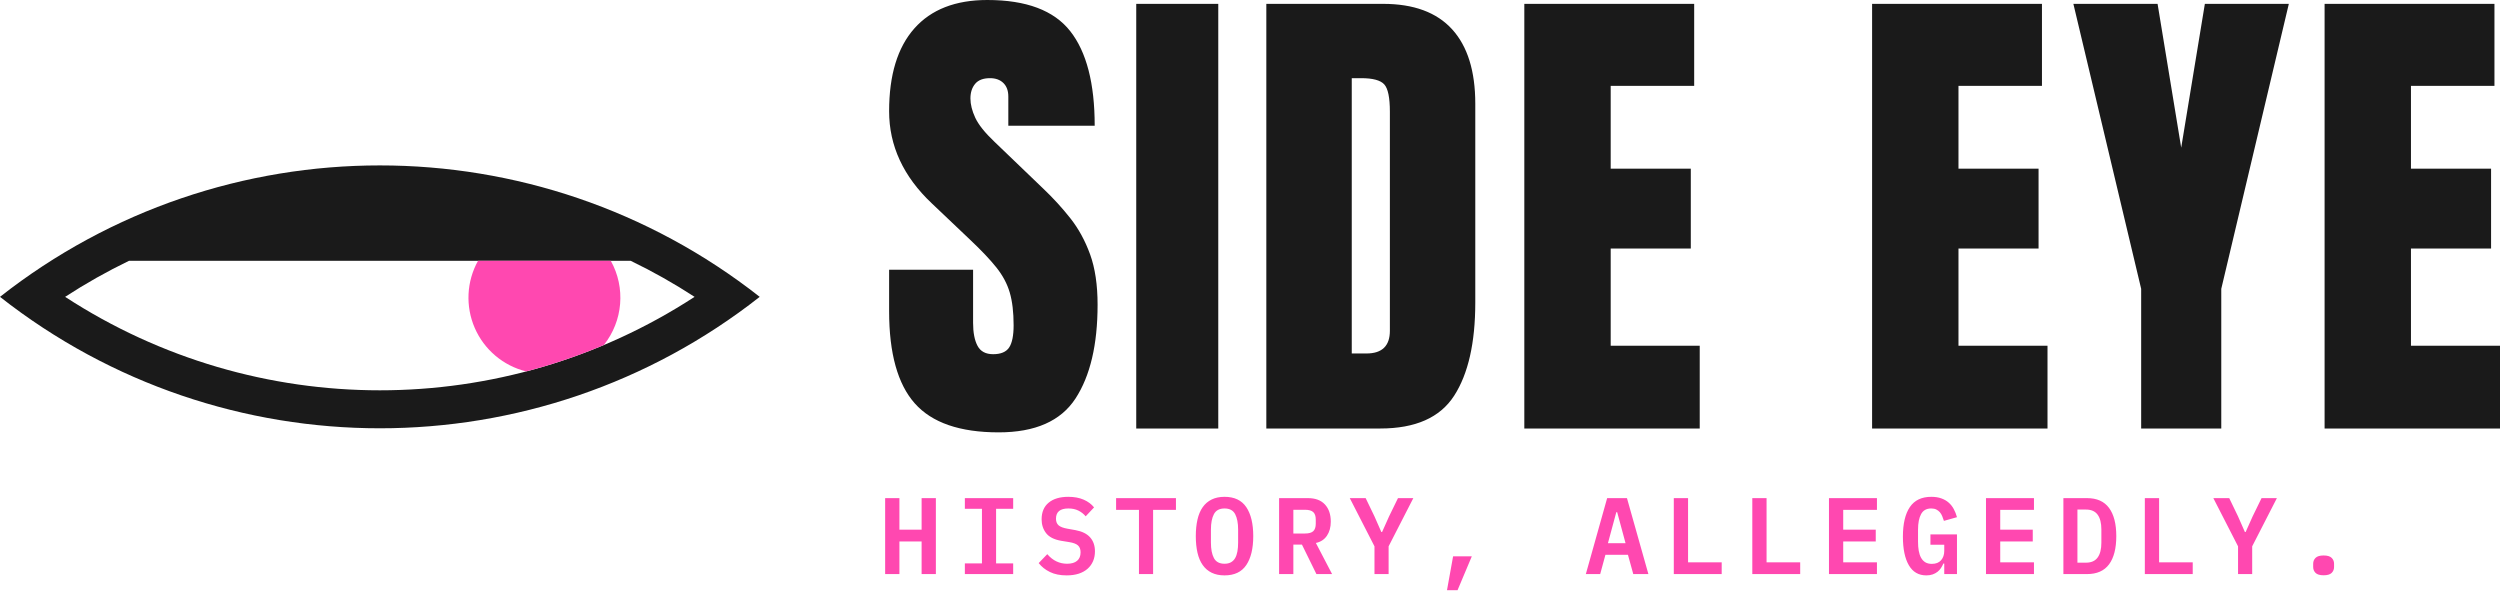
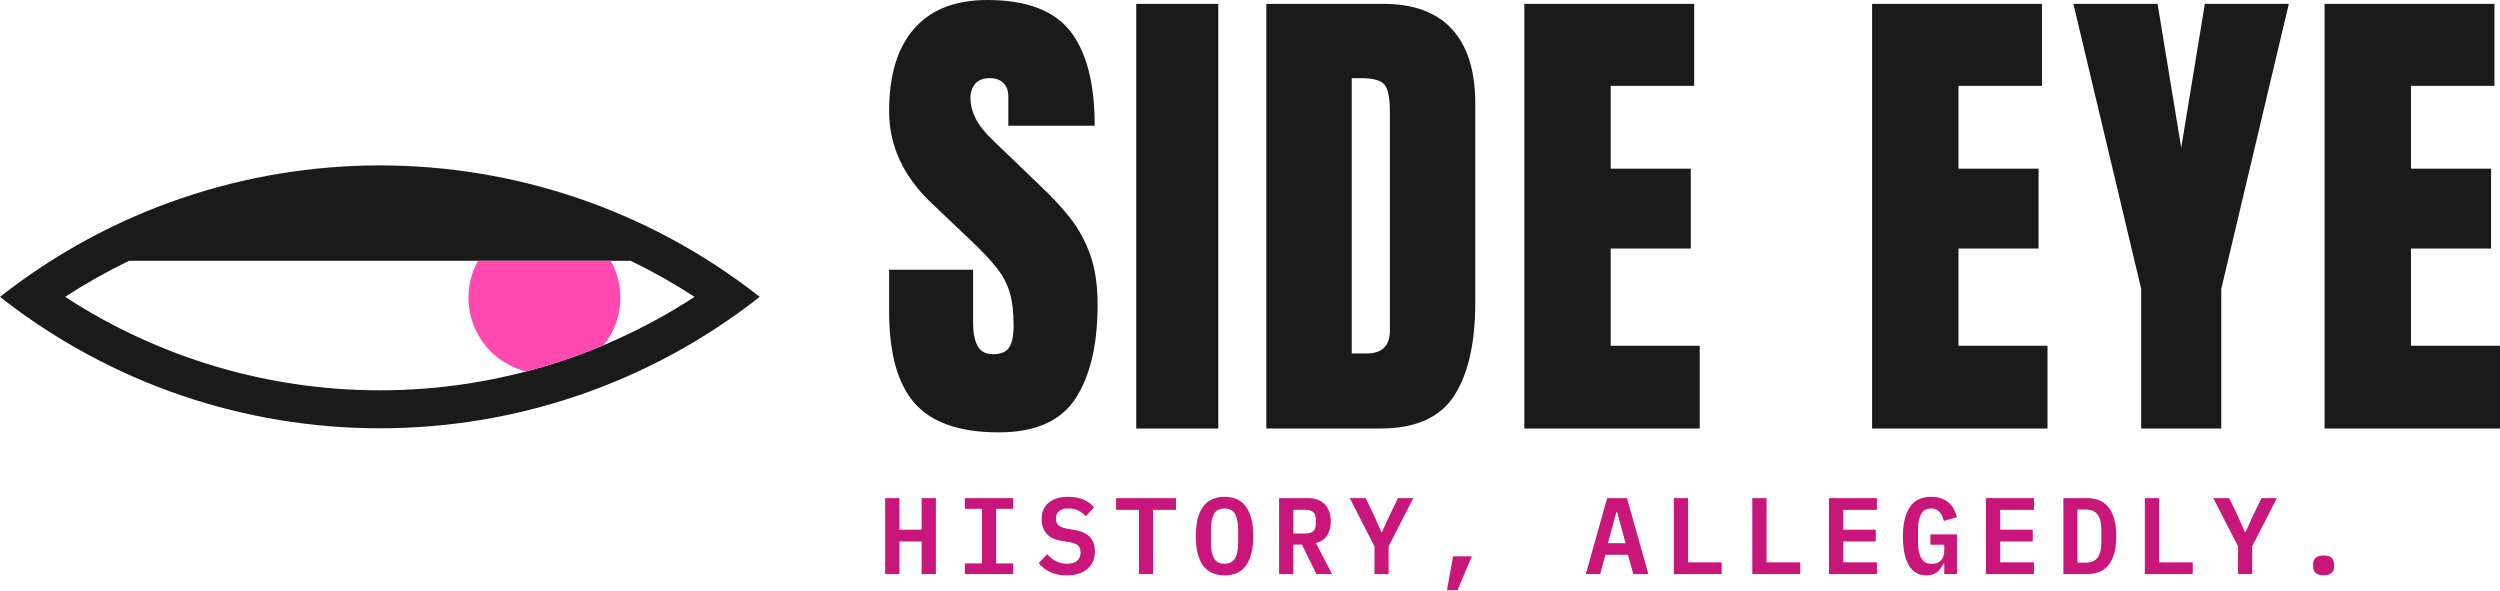
<svg xmlns="http://www.w3.org/2000/svg" viewBox="0 0 1184.94 279.74" role="img" aria-label="SIDE EYE horizontal lockup with tagline (primary)">
  <path fill="#1A1A1A" fill-rule="evenodd" d="M0 140.7A291.3 291.3 0 0 1 360.08 140.7A291.3 291.3 0 0 1 0 140.7ZM61.18 123.6H298.9A273.3 273.3 0 0 1 329.21 140.7A273.3 273.3 0 0 1 30.87 140.7A273.3 273.3 0 0 1 61.18 123.6Z" />
  <path fill="#FF48B0" fill-rule="evenodd" d="M226.58 123.6H289.5A36 36 0 0 1 286.19 163.55A273.3 273.3 0 0 1 249.41 176.05A36 36 0 0 1 226.58 123.6Z" />
  <path fill="#1A1A1A" fill-rule="evenodd" d="M473.34 204.93Q445.78 204.93 433.6 191.21Q421.42 177.49 421.42 147.52V127.85H461.22V153.01Q461.22 159.99 463.34 163.94Q465.45 167.88 470.71 167.88Q476.2 167.88 478.32 164.68Q480.43 161.48 480.43 154.16Q480.43 144.89 478.6 138.66Q476.77 132.43 472.26 126.77Q467.74 121.11 459.73 113.56L441.67 96.41Q421.42 77.31 421.42 52.72Q421.42 26.99 433.37 13.49Q445.33 0 467.97 0Q495.64 0 507.25 14.75Q518.86 29.5 518.86 59.58H477.92V45.74Q477.92 41.63 475.57 39.34Q473.23 37.05 469.23 37.05Q464.42 37.05 462.19 39.74Q459.96 42.43 459.96 46.66Q459.96 50.89 462.25 55.81Q464.54 60.73 471.28 67.13L494.5 89.43Q501.48 96.06 507.31 103.44Q513.14 110.81 516.69 120.59Q520.23 130.37 520.23 144.44Q520.23 172.8 509.77 188.87Q499.3 204.93 473.34 204.93ZM538.55 203.1V1.83H577.43V203.1ZM600.21 203.1V1.83H655.56Q677.29 1.83 688.27 13.89Q699.25 25.96 699.25 49.17V143.41Q699.25 172 689.24 187.55Q679.24 203.1 654.19 203.1ZM640.7 167.54H647.67Q658.77 167.54 658.77 156.79V52.95Q658.77 42.89 656.08 39.97Q653.39 37.05 645.16 37.05H640.7ZM722.49 203.1V1.83H803V40.71H763.43V79.94H801.4V117.79H763.43V163.88H805.63V203.1ZM887.33 203.1V1.83H967.84V40.71H928.27V79.94H966.23V117.79H928.27V163.88H970.47V203.1ZM1014.86 203.1V136.89L982.73 1.83H1022.64L1033.84 69.99L1045.05 1.83H1084.85L1052.83 136.89V203.1ZM1101.8 203.1V1.83H1182.31V40.71H1142.74V79.94H1180.71V117.79H1142.74V163.88H1184.94V203.1Z" />
-   <path fill="#FF48B0" fill-rule="evenodd" d="M436.82 256.63H426.3V272.1H419.54V236.1H426.3V251.06H436.82V236.1H443.58V272.1H436.82ZM457.32 272.1V267.05H465.42V241.16H457.32V236.1H480.22V241.16H472.12V267.05H480.22V272.1ZM505.57 272.72Q500.92 272.72 497.65 271.12Q494.37 269.52 492.31 266.89L496.38 262.66Q498.4 264.99 500.74 266.09Q503.09 267.2 505.77 267.2Q508.87 267.2 510.52 265.81Q512.17 264.42 512.17 261.79Q512.17 259.62 510.93 258.51Q509.69 257.4 506.75 256.94L502.94 256.32Q497.93 255.44 495.82 252.69Q493.7 249.93 493.7 246.16Q493.7 241 497.06 238.24Q500.41 235.48 506.34 235.48Q510.57 235.48 513.64 236.83Q516.71 238.17 518.56 240.49L514.59 244.72Q513.15 243.01 511.14 242.01Q509.12 241 506.39 241Q500.51 241 500.51 245.85Q500.51 247.91 501.75 249Q502.99 250.08 505.98 250.6L509.74 251.27Q514.44 252.14 516.71 254.72Q518.98 257.3 518.98 261.32Q518.98 263.85 518.1 265.94Q517.22 268.03 515.52 269.55Q513.82 271.07 511.32 271.9Q508.81 272.72 505.57 272.72ZM546.54 241.67V272.1H539.84V241.67H529V236.1H557.37V241.67ZM580.4 272.72Q576.89 272.72 574.31 271.46Q571.73 270.2 570.06 267.82Q568.38 265.45 567.58 261.99Q566.78 258.54 566.78 254.1Q566.78 249.72 567.58 246.24Q568.38 242.76 570.06 240.38Q571.73 238.01 574.31 236.75Q576.89 235.48 580.4 235.48Q587.41 235.48 590.71 240.38Q594.01 245.28 594.01 254.1Q594.01 262.92 590.71 267.82Q587.41 272.72 580.4 272.72ZM580.4 267.2Q582.2 267.2 583.44 266.51Q584.68 265.81 585.43 264.52Q586.17 263.23 586.51 261.35Q586.84 259.47 586.84 257.15V251.01Q586.84 246.37 585.43 243.69Q584.01 241 580.4 241Q576.79 241 575.37 243.69Q573.95 246.37 573.95 251.01V257.2Q573.95 261.84 575.37 264.52Q576.79 267.2 580.4 267.2ZM613.02 272.1H606.26V236.1H619.93Q625.19 236.1 627.97 239.09Q630.76 242.09 630.76 247.24Q630.76 251.22 628.93 253.92Q627.1 256.63 623.69 257.35L631.38 272.1H623.95L617.09 258.13H613.02ZM618.54 252.87Q621.27 252.87 622.46 251.76Q623.64 250.65 623.64 248.22V246.26Q623.64 243.84 622.46 242.73Q621.27 241.62 618.54 241.62H613.02V252.87ZM651.47 272.1V258.95L639.76 236.1H647.29L651.47 244.77L654.71 252.14H655.08L658.38 244.77L662.61 236.1H669.88L658.17 258.95V272.1ZM688.73 263.7H697.6L690.84 279.74H685.84ZM774.13 272.1 771.61 262.97H760.93L758.45 272.1H751.65L761.75 236.1H771.14L781.3 272.1ZM766.5 242.76H766.09L762.12 257.46H770.47ZM793.34 272.1V236.1H800.1V266.53H816.04V272.1ZM830.55 272.1V236.1H837.31V266.53H853.25V272.1ZM866.89 272.1V236.1H889.63V241.67H873.64V251.06H889.06V256.63H873.64V266.53H889.63V272.1ZM921.53 267.1H921.12Q920.65 268.18 919.98 269.22Q919.31 270.25 918.33 271.02Q917.35 271.79 916.04 272.26Q914.72 272.72 913.02 272.72Q907.55 272.72 904.74 267.9Q901.93 263.08 901.93 254.36Q901.93 245.18 905.23 240.33Q908.53 235.48 915.39 235.48Q918.07 235.48 920.11 236.21Q922.15 236.93 923.62 238.22Q925.09 239.51 926.04 241.29Q927 243.07 927.56 245.13L921.37 246.88Q921.01 245.75 920.57 244.66Q920.14 243.58 919.44 242.78Q918.74 241.98 917.76 241.49Q916.78 241 915.34 241Q911.99 241 910.54 243.69Q909.1 246.37 909.1 251.01V256.79Q909.1 259.11 909.43 261.04Q909.77 262.97 910.54 264.37Q911.32 265.76 912.55 266.51Q913.79 267.26 915.65 267.26Q918.54 267.26 920.03 265.53Q921.53 263.8 921.53 261.12V258.18H914.98V253.28H927.56V272.1H921.53ZM941.31 272.1V236.1H964.05V241.67H948.06V251.06H963.48V256.63H948.06V266.53H964.05V272.1ZM978 236.1H989.19Q996.21 236.1 999.64 240.75Q1003.07 245.39 1003.07 254.1Q1003.07 262.87 999.64 267.49Q996.21 272.1 989.19 272.1H978ZM988.73 266.69Q992.44 266.69 994.22 264.26Q996 261.84 996 257.2V250.96Q996 246.37 994.22 243.94Q992.44 241.52 988.73 241.52H984.65V266.69ZM1016.6 272.1V236.1H1023.36V266.53H1039.3V272.1ZM1060.78 272.1V258.95L1049.07 236.1H1056.6L1060.78 244.77L1064.02 252.14H1064.39L1067.69 244.77L1071.92 236.1H1079.19L1067.48 258.95V272.1ZM1101.34 272.67Q1098.66 272.67 1097.52 271.54Q1096.39 270.4 1096.39 268.75V267.2Q1096.39 265.55 1097.52 264.42Q1098.66 263.28 1101.34 263.28Q1104.02 263.28 1105.15 264.42Q1106.29 265.55 1106.29 267.2V268.75Q1106.29 270.4 1105.15 271.54Q1104.02 272.67 1101.34 272.67Z" />
+   <path fill="#C8167A" fill-rule="evenodd" d="M436.82 256.63H426.3V272.1H419.54V236.1H426.3V251.06H436.82V236.1H443.58V272.1H436.82ZM457.32 272.1V267.05H465.42V241.16H457.32V236.1H480.22V241.16H472.12V267.05H480.22V272.1ZM505.57 272.72Q500.92 272.72 497.65 271.12Q494.37 269.52 492.31 266.89L496.38 262.66Q498.4 264.99 500.74 266.09Q503.09 267.2 505.77 267.2Q508.87 267.2 510.52 265.81Q512.17 264.42 512.17 261.79Q512.17 259.62 510.93 258.51Q509.69 257.4 506.75 256.94L502.94 256.32Q497.93 255.44 495.82 252.69Q493.7 249.93 493.7 246.16Q493.7 241 497.06 238.24Q500.41 235.48 506.34 235.48Q510.57 235.48 513.64 236.83Q516.71 238.17 518.56 240.49L514.59 244.72Q513.15 243.01 511.14 242.01Q509.12 241 506.39 241Q500.51 241 500.51 245.85Q500.51 247.91 501.75 249Q502.99 250.08 505.98 250.6L509.74 251.27Q514.44 252.14 516.71 254.72Q518.98 257.3 518.98 261.32Q518.98 263.85 518.1 265.94Q517.22 268.03 515.52 269.55Q513.82 271.07 511.32 271.9Q508.81 272.72 505.57 272.72ZM546.54 241.67V272.1H539.84V241.67H529V236.1H557.37V241.67ZM580.4 272.72Q576.89 272.72 574.31 271.46Q571.73 270.2 570.06 267.82Q568.38 265.45 567.58 261.99Q566.78 258.54 566.78 254.1Q566.78 249.72 567.58 246.24Q568.38 242.76 570.06 240.38Q571.73 238.01 574.31 236.75Q576.89 235.48 580.4 235.48Q587.41 235.48 590.71 240.38Q594.01 245.28 594.01 254.1Q594.01 262.92 590.71 267.82Q587.41 272.72 580.4 272.72ZM580.4 267.2Q582.2 267.2 583.44 266.51Q584.68 265.81 585.43 264.52Q586.17 263.23 586.51 261.35Q586.84 259.47 586.84 257.15V251.01Q586.84 246.37 585.43 243.69Q584.01 241 580.4 241Q576.79 241 575.37 243.69Q573.95 246.37 573.95 251.01V257.2Q573.95 261.84 575.37 264.52Q576.79 267.2 580.4 267.2ZM613.02 272.1H606.26V236.1H619.93Q625.19 236.1 627.97 239.09Q630.76 242.09 630.76 247.24Q630.76 251.22 628.93 253.92Q627.1 256.63 623.69 257.35L631.38 272.1H623.95L617.09 258.13H613.02ZM618.54 252.87Q621.27 252.87 622.46 251.76Q623.64 250.65 623.64 248.22V246.26Q623.64 243.84 622.46 242.73Q621.27 241.62 618.54 241.62H613.02V252.87ZM651.47 272.1V258.95L639.76 236.1H647.29L651.47 244.77L654.71 252.14H655.08L658.38 244.77L662.61 236.1H669.88L658.17 258.95V272.1ZM688.73 263.7H697.6L690.84 279.74H685.84ZM774.13 272.1 771.61 262.97H760.93L758.45 272.1H751.65L761.75 236.1H771.14L781.3 272.1ZM766.5 242.76H766.09L762.12 257.46H770.47ZM793.34 272.1V236.1H800.1V266.53H816.04V272.1ZM830.55 272.1V236.1H837.31V266.53H853.25V272.1ZM866.89 272.1V236.1H889.63V241.67H873.64V251.06H889.06V256.63H873.64V266.53H889.63V272.1ZM921.53 267.1H921.12Q920.65 268.18 919.98 269.22Q919.31 270.25 918.33 271.02Q917.35 271.79 916.04 272.26Q914.72 272.72 913.02 272.72Q907.55 272.72 904.74 267.9Q901.93 263.08 901.93 254.36Q901.93 245.18 905.23 240.33Q908.53 235.48 915.39 235.48Q918.07 235.48 920.11 236.21Q922.15 236.93 923.62 238.22Q925.09 239.51 926.04 241.29Q927 243.07 927.56 245.13L921.37 246.88Q921.01 245.75 920.57 244.66Q920.14 243.58 919.44 242.78Q918.74 241.98 917.76 241.49Q916.78 241 915.34 241Q911.99 241 910.54 243.69Q909.1 246.37 909.1 251.01V256.79Q909.1 259.11 909.43 261.04Q909.77 262.97 910.54 264.37Q911.32 265.76 912.55 266.51Q913.79 267.26 915.65 267.26Q918.54 267.26 920.03 265.53Q921.53 263.8 921.53 261.12V258.18H914.98V253.28H927.56V272.1H921.53ZM941.31 272.1V236.1H964.05V241.67H948.06V251.06H963.48V256.63H948.06V266.53H964.05V272.1ZM978 236.1H989.19Q996.21 236.1 999.64 240.75Q1003.07 245.39 1003.07 254.1Q1003.07 262.87 999.64 267.49Q996.21 272.1 989.19 272.1H978ZM988.73 266.69Q992.44 266.69 994.22 264.26Q996 261.84 996 257.2V250.96Q996 246.37 994.22 243.94Q992.44 241.52 988.73 241.52H984.65V266.69ZM1016.6 272.1V236.1H1023.36V266.53H1039.3V272.1ZM1060.78 272.1V258.95L1049.07 236.1H1056.6L1060.78 244.77L1064.02 252.14H1064.39L1067.69 244.77L1071.92 236.1H1079.19L1067.48 258.95V272.1ZM1101.34 272.67Q1098.66 272.67 1097.52 271.54Q1096.39 270.4 1096.39 268.75V267.2Q1096.39 265.55 1097.52 264.42Q1098.66 263.28 1101.34 263.28Q1104.02 263.28 1105.15 264.42Q1106.29 265.55 1106.29 267.2V268.75Q1106.29 270.4 1105.15 271.54Q1104.02 272.67 1101.34 272.67Z" />
</svg>
